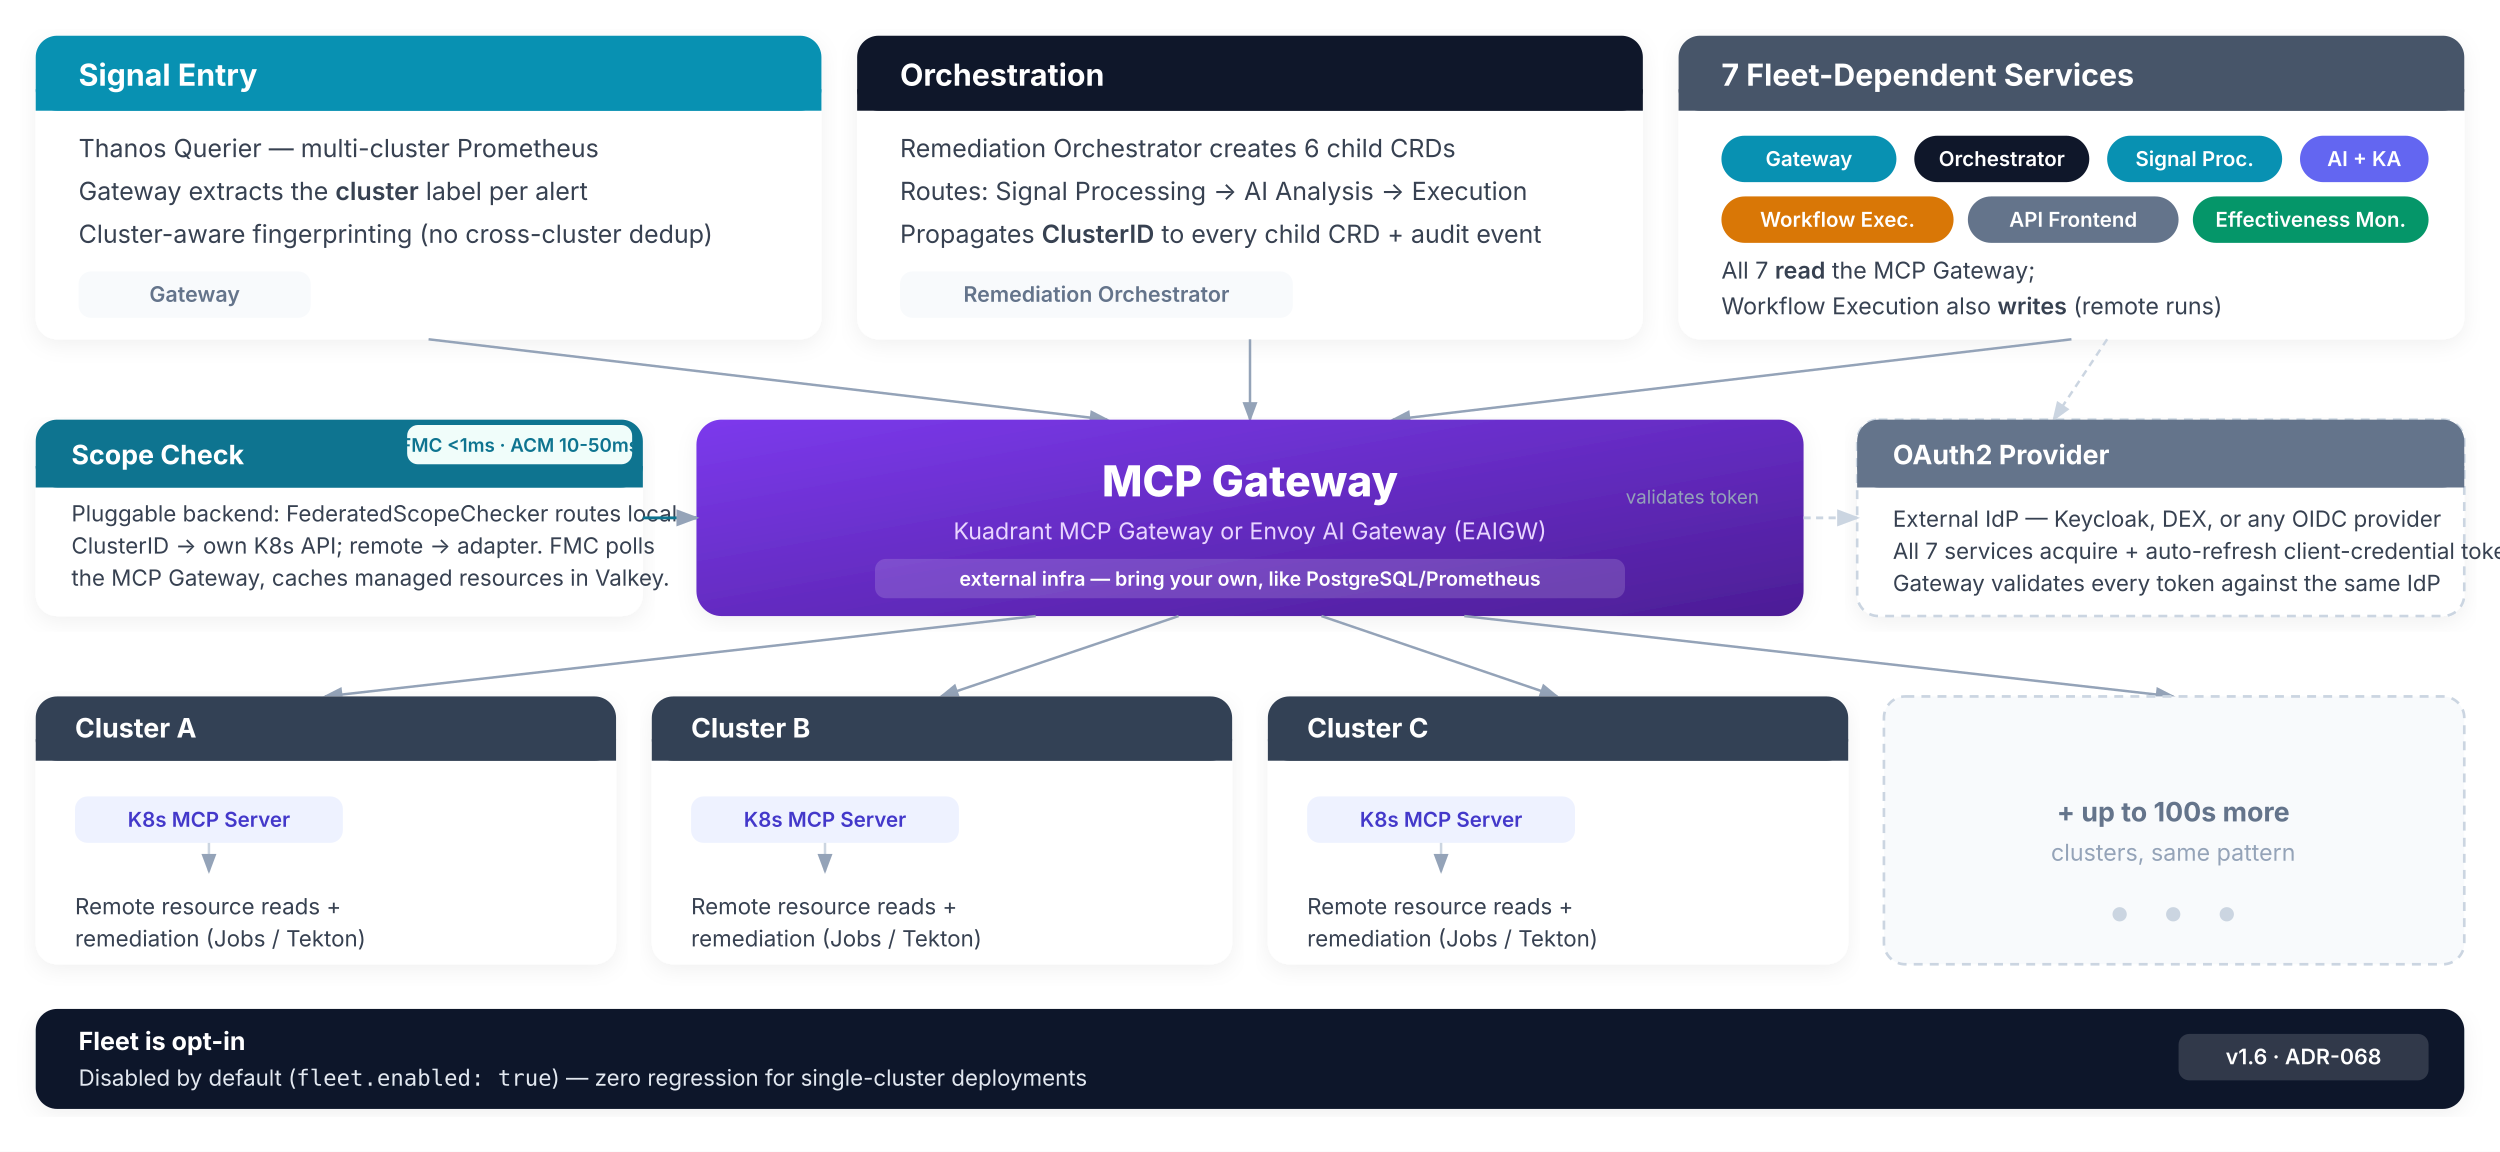
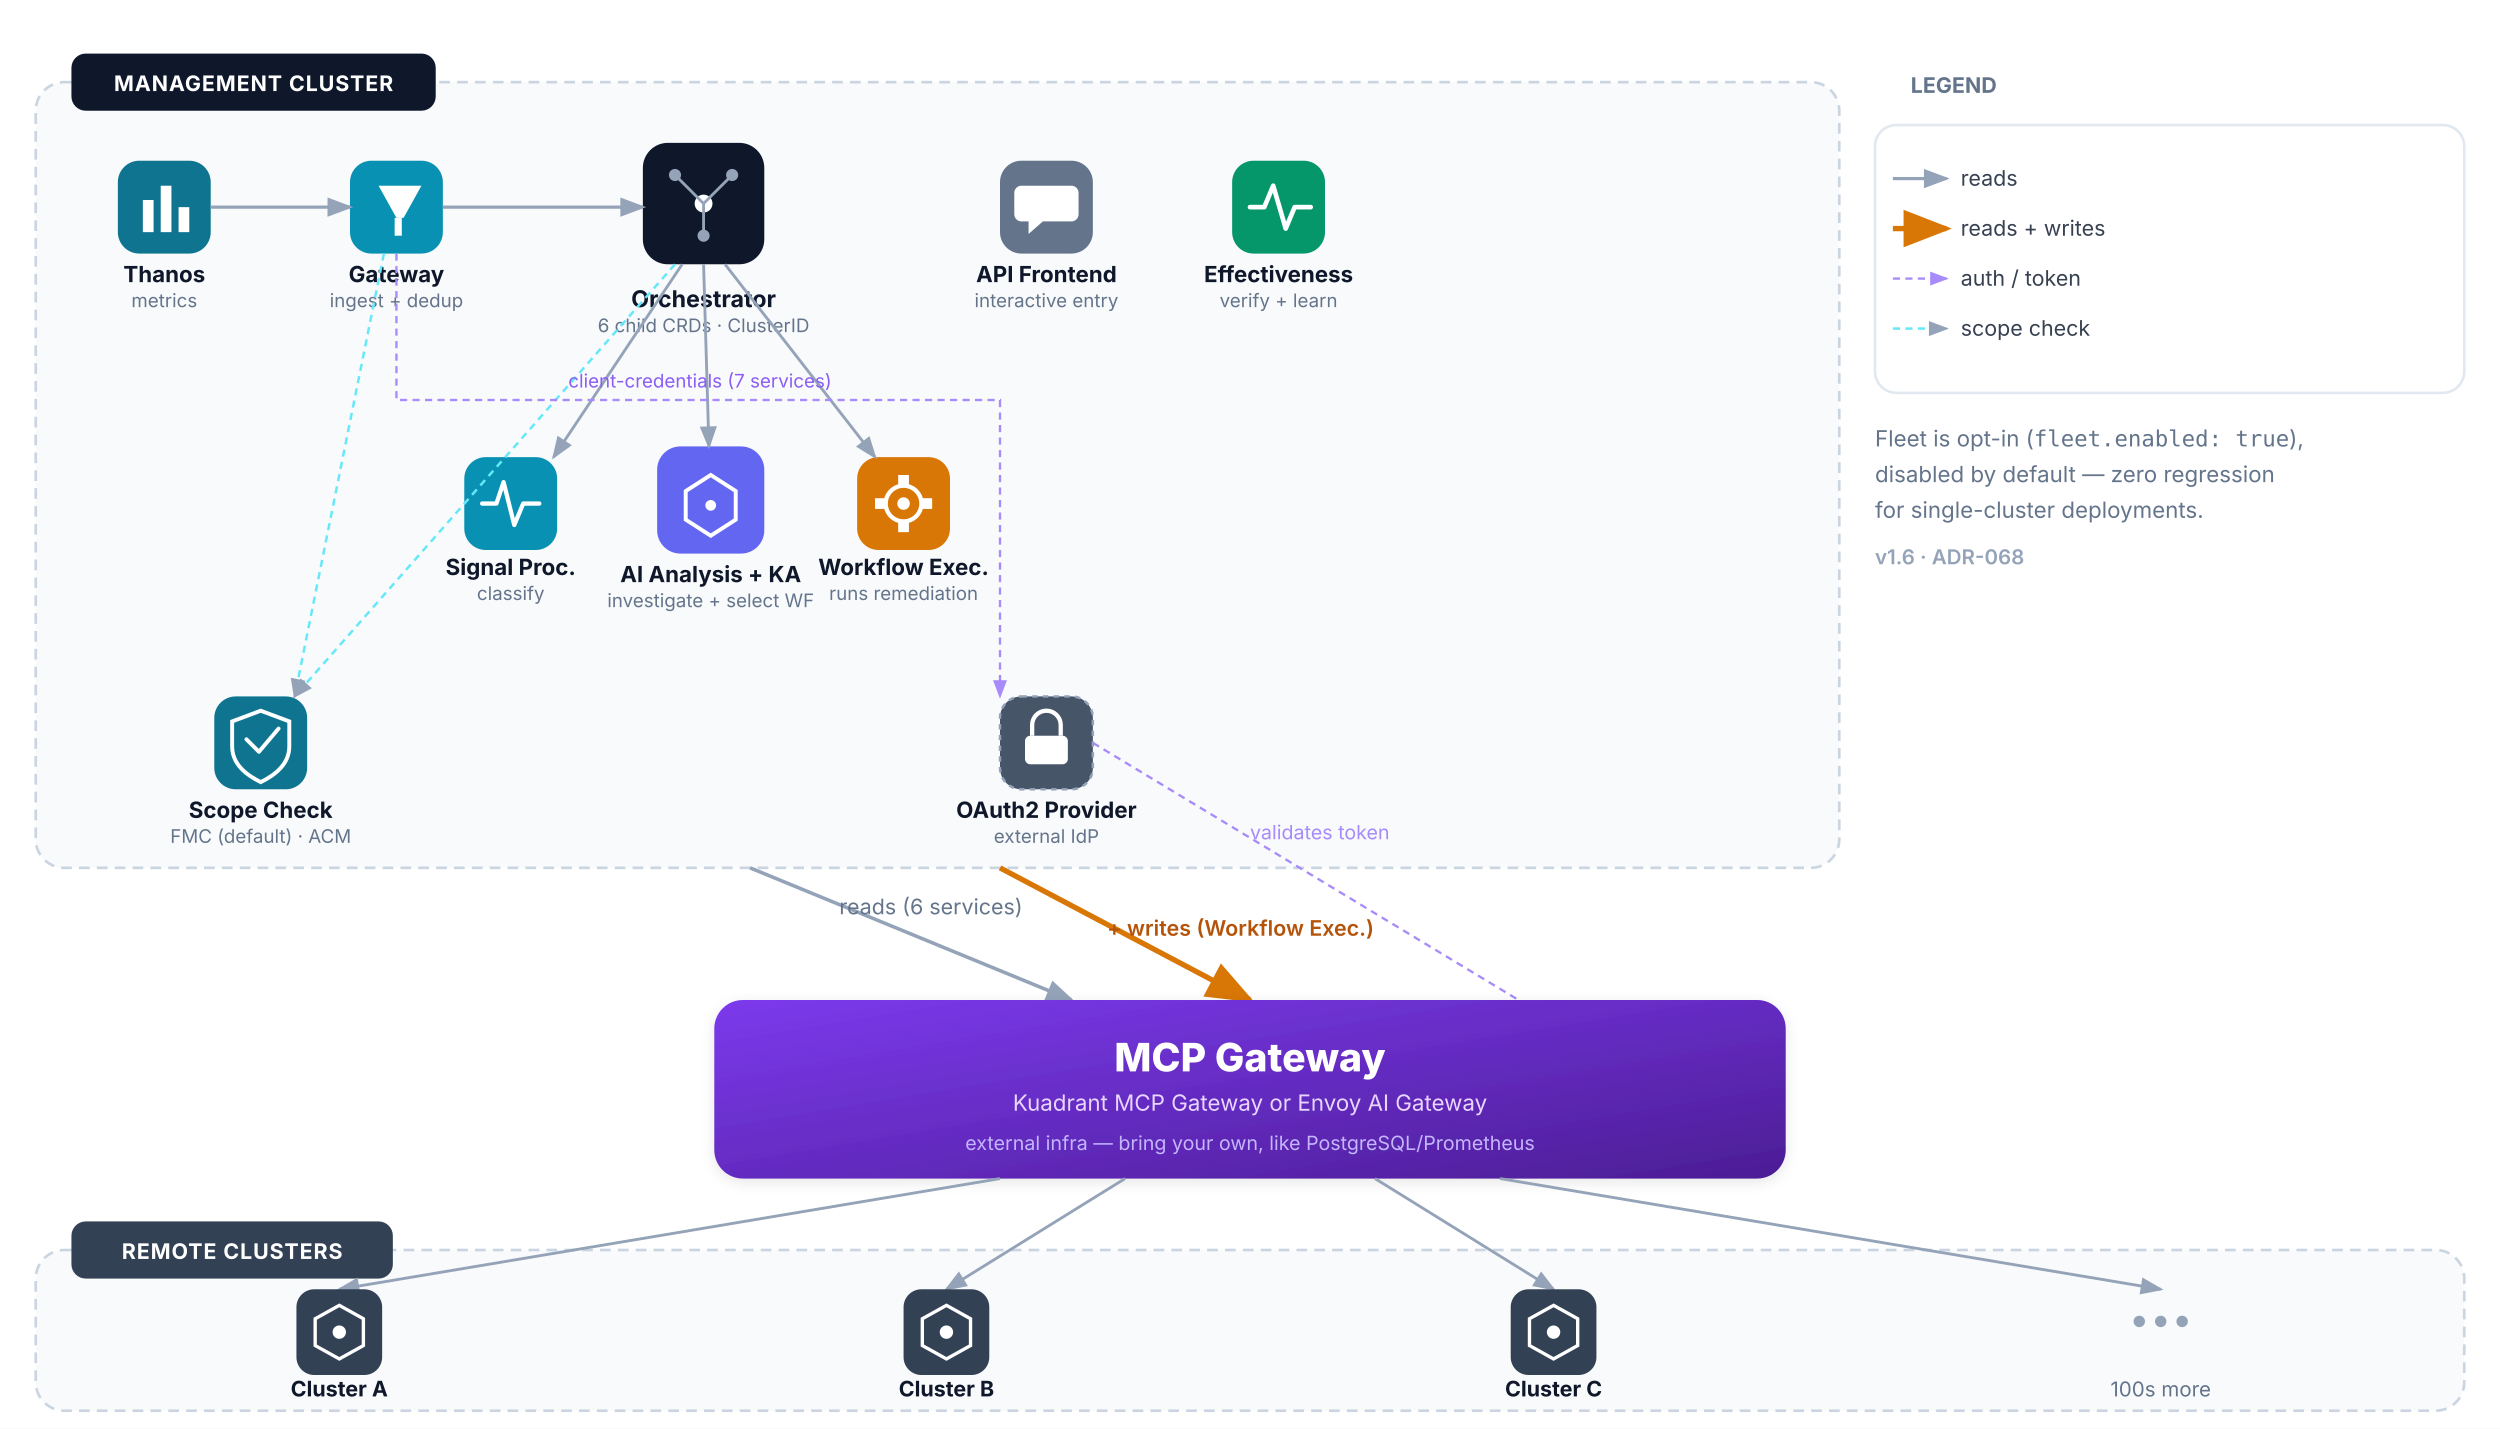
- <svg xmlns="http://www.w3.org/2000/svg" viewBox="0 0 1400 645" font-family="Inter, -apple-system, BlinkMacSystemFont, 'Segoe UI', sans-serif">
+ <svg xmlns="http://www.w3.org/2000/svg" viewBox="0 0 1400 800" font-family="Inter, -apple-system, BlinkMacSystemFont, 'Segoe UI', sans-serif">
  <defs>
-     <filter id="sh" x="-2%" y="-4%" width="104%" height="112%">
-       <feDropShadow dx="0" dy="3" stdDeviation="6" flood-color="#000" flood-opacity="0.06" />
+     <filter id="sh" x="-4%" y="-6%" width="108%" height="118%">
+       <feDropShadow dx="0" dy="2" stdDeviation="4" flood-color="#000" flood-opacity="0.10" />
    </filter>
    <marker id="ar" markerWidth="8" markerHeight="6" refX="7" refY="3" orient="auto">
      <polygon points="0,0 8,3 0,6" fill="#94A3B8" />
    </marker>
+     <marker id="arw" markerWidth="9" markerHeight="7" refX="8" refY="3.5" orient="auto">
+       <polygon points="0,0 9,3.5 0,7" fill="#D97706" />
+     </marker>
    <marker id="ard" markerWidth="8" markerHeight="6" refX="7" refY="3" orient="auto">
-       <polygon points="0,0 8,3 0,6" fill="#CBD5E1" />
+       <polygon points="0,0 8,3 0,6" fill="#A78BFA" />
    </marker>
    <linearGradient id="gwGrad" x1="0" y1="0" x2="1" y2="1">
      <stop offset="0" stop-color="#7C3AED" />
      <stop offset="1" stop-color="#4C1D95" />
    </linearGradient>
+     <symbol id="hexCluster" viewBox="0 0 48 48">
+       <polygon points="24,4 42,14 42,34 24,44 6,34 6,14" fill="none" stroke="white" stroke-width="2.5" />
+       <circle cx="24" cy="24" r="5" fill="white" />
+     </symbol>
  </defs>
-   <rect x="0" y="0" width="1400" height="645" fill="white" />
+   <rect x="0" y="0" width="1400" height="800" fill="white" />
+   <rect x="20" y="46" width="1010" height="440" rx="16" fill="#F8FAFC" stroke="#CBD5E1" stroke-width="1.5" stroke-dasharray="6,4" />
+   <rect x="40" y="30" width="204" height="32" rx="8" fill="#0F172A" />
+   <text x="142" y="51" text-anchor="middle" font-size="12px" font-weight="700" fill="white" letter-spacing="0.5">MANAGEMENT CLUSTER</text>
+   <rect x="66" y="90" width="52" height="52" rx="12" fill="#0E7490" />
+   <rect x="80" y="112" width="6" height="18" fill="white" />
+   <rect x="90" y="104" width="6" height="26" fill="white" />
+   <rect x="100" y="116" width="6" height="14" fill="white" />
+   <text x="92" y="158" text-anchor="middle" font-size="12.5px" font-weight="700" fill="#0F172A">Thanos</text>
+   <text x="92" y="172" text-anchor="middle" font-size="10.5px" fill="#64748B">metrics</text>
+   <rect x="196" y="90" width="52" height="52" rx="12" fill="#0891B2" />
+   <path d="M212,104 L236,104 L226,122 L222,122 Z" fill="white" />
+   <rect x="221" y="122" width="4" height="10" fill="white" />
+   <text x="222" y="158" text-anchor="middle" font-size="12.5px" font-weight="700" fill="#0F172A">Gateway</text>
+   <text x="222" y="172" text-anchor="middle" font-size="10.5px" fill="#64748B">ingest + dedup</text>
+   <rect x="360" y="80" width="68" height="68" rx="14" fill="#0F172A" />
+   <circle cx="394" cy="114" r="5" fill="white" />
+   <circle cx="378" cy="98" r="3.4" fill="#94A3B8" />
+   <circle cx="410" cy="98" r="3.4" fill="#94A3B8" />
+   <circle cx="394" cy="132" r="3.4" fill="#94A3B8" />
+   <line x1="394" y1="114" x2="378" y2="98" stroke="#94A3B8" stroke-width="1.6" />
+   <line x1="394" y1="114" x2="410" y2="98" stroke="#94A3B8" stroke-width="1.6" />
+   <line x1="394" y1="114" x2="394" y2="132" stroke="#94A3B8" stroke-width="1.6" />
+   <text x="394" y="172" text-anchor="middle" font-size="13px" font-weight="700" fill="#0F172A">Orchestrator</text>
+   <text x="394" y="186" text-anchor="middle" font-size="10.5px" fill="#64748B">6 child CRDs · ClusterID</text>
+   <rect x="560" y="90" width="52" height="52" rx="12" fill="#64748B" />
+   <path d="M572,104 h28 a4,4 0 0 1 4,4 v12 a4,4 0 0 1 -4,4 h-16 l-8,7 v-7 h-4 a4,4 0 0 1 -4,-4 v-12 a4,4 0 0 1 4,-4 z" fill="white" />
+   <text x="586" y="158" text-anchor="middle" font-size="12.5px" font-weight="700" fill="#0F172A">API Frontend</text>
+   <text x="586" y="172" text-anchor="middle" font-size="10.5px" fill="#64748B">interactive entry</text>
+   <rect x="690" y="90" width="52" height="52" rx="12" fill="#059669" />
+   <polyline points="700,116 708,116 713,104 720,128 725,116 734,116" fill="none" stroke="white" stroke-width="2.6" stroke-linejoin="round" stroke-linecap="round" />
+   <text x="716" y="158" text-anchor="middle" font-size="12.5px" font-weight="700" fill="#0F172A">Effectiveness</text>
+   <text x="716" y="172" text-anchor="middle" font-size="10.5px" fill="#64748B">verify + learn</text>
+   <rect x="260" y="256" width="52" height="52" rx="12" fill="#0891B2" />
+   <polyline points="270,282 278,282 282,270 288,294 293,282 302,282" fill="none" stroke="white" stroke-width="2.4" stroke-linejoin="round" stroke-linecap="round" />
+   <text x="286" y="322" text-anchor="middle" font-size="12.5px" font-weight="700" fill="#0F172A">Signal Proc.</text>
+   <text x="286" y="336" text-anchor="middle" font-size="10.5px" fill="#64748B">classify</text>
+   <rect x="368" y="250" width="60" height="60" rx="13" fill="#6366F1" />
+   <polygon points="398,266 412,275 412,291 398,300 384,291 384,275" fill="none" stroke="white" stroke-width="2.2" />
+   <circle cx="398" cy="283" r="3" fill="white" />
+   <text x="398" y="326" text-anchor="middle" font-size="12.5px" font-weight="700" fill="#0F172A">AI Analysis + KA</text>
+   <text x="398" y="340" text-anchor="middle" font-size="10.5px" fill="#64748B">investigate + select WF</text>
+   <rect x="480" y="256" width="52" height="52" rx="12" fill="#D97706" />
+   <circle cx="506" cy="282" r="10" fill="none" stroke="white" stroke-width="2.4" />
+   <circle cx="506" cy="282" r="3.5" fill="white" />
+   <rect x="503" y="266" width="6" height="6" fill="white" />
+   <rect x="503" y="292" width="6" height="6" fill="white" />
+   <rect x="490" y="279" width="6" height="6" fill="white" />
+   <rect x="516" y="279" width="6" height="6" fill="white" />
+   <text x="506" y="322" text-anchor="middle" font-size="12.5px" font-weight="700" fill="#0F172A">Workflow Exec.</text>
+   <text x="506" y="336" text-anchor="middle" font-size="10.5px" fill="#64748B">runs remediation</text>
+   <rect x="120" y="390" width="52" height="52" rx="12" fill="#0E7490" />
+   <path d="M146,398 L162,404 v14 c0,10 -8,16 -16,20 c-8,-4 -16,-10 -16,-20 v-14 z" fill="none" stroke="white" stroke-width="2.2" />
+   <polyline points="138,414 145,421 156,408" fill="none" stroke="white" stroke-width="2.2" stroke-linecap="round" stroke-linejoin="round" />
+   <text x="146" y="458" text-anchor="middle" font-size="12.5px" font-weight="700" fill="#0F172A">Scope Check</text>
+   <text x="146" y="472" text-anchor="middle" font-size="10.5px" fill="#64748B">FMC (default) · ACM</text>
+   <rect x="560" y="390" width="52" height="52" rx="12" fill="#475569" stroke="#94A3B8" stroke-width="1.4" stroke-dasharray="3,3" />
+   <path d="M578,412 v-6 a8,8 0 0 1 16,0 v6" fill="none" stroke="white" stroke-width="2.4" />
+   <rect x="574" y="412" width="24" height="16" rx="3" fill="white" />
+   <text x="586" y="458" text-anchor="middle" font-size="12.5px" font-weight="700" fill="#0F172A">OAuth2 Provider</text>
+   <text x="586" y="472" text-anchor="middle" font-size="10.5px" fill="#64748B">external IdP</text>
+   <line x1="118" y1="116" x2="196" y2="116" stroke="#94A3B8" stroke-width="1.8" marker-end="url(#ar)" />
+   <line x1="248" y1="116" x2="360" y2="116" stroke="#94A3B8" stroke-width="1.8" marker-end="url(#ar)" />
+   <line x1="382" y1="148" x2="310" y2="256" stroke="#94A3B8" stroke-width="1.6" marker-end="url(#ar)" />
+   <line x1="394" y1="148" x2="397" y2="250" stroke="#94A3B8" stroke-width="1.6" marker-end="url(#ar)" />
+   <line x1="406" y1="148" x2="490" y2="256" stroke="#94A3B8" stroke-width="1.6" marker-end="url(#ar)" />
+   <line x1="215" y1="142" x2="165" y2="390" stroke="#67E8F9" stroke-width="1.4" stroke-dasharray="4,3" marker-end="url(#ar)" />
+   <line x1="378" y1="148" x2="165" y2="390" stroke="#67E8F9" stroke-width="1.4" stroke-dasharray="4,3" marker-end="url(#ar)" />
+   <path d="M222,142 L222,224 L560,224 L560,390" fill="none" stroke="#A78BFA" stroke-width="1.3" stroke-dasharray="4,3" marker-end="url(#ard)" />
+   <text x="392" y="217" text-anchor="middle" font-size="10.5px" fill="#8B5CF6">client-credentials (7 services)</text>
+   <line x1="420" y1="486" x2="600" y2="560" stroke="#94A3B8" stroke-width="2" marker-end="url(#ar)" />
+   <text x="470" y="512" font-size="12px" fill="#64748B">reads (6 services)</text>
+   <line x1="560" y1="486" x2="700" y2="560" stroke="#D97706" stroke-width="3" marker-end="url(#arw)" />
+   <text x="620" y="524" font-size="12px" font-weight="600" fill="#B45309">+ writes (Workflow Exec.)</text>
+   <line x1="612" y1="416" x2="900" y2="590" stroke="#A78BFA" stroke-width="1.3" stroke-dasharray="4,3" marker-end="url(#ard)" />
+   <text x="700" y="470" font-size="11px" fill="#A78BFA">validates token</text>
  <g filter="url(#sh)">
-     <rect x="20" y="20" width="440" height="170" rx="12" fill="white" />
+     <rect x="400" y="560" width="600" height="100" rx="16" fill="url(#gwGrad)" />
  </g>
-   <rect x="20" y="20" width="440" height="42" rx="12" fill="#0891B2" />
-   <rect x="20" y="50" width="440" height="12" fill="#0891B2" />
-   <text x="44" y="48" font-size="17px" font-weight="700" fill="white">Signal Entry</text>
-   <text x="44" y="88" font-size="14px" fill="#374151">Thanos Querier — multi-cluster Prometheus</text>
-   <text x="44" y="112" font-size="14px" fill="#374151">Gateway extracts the <tspan font-weight="600">cluster</tspan> label per alert</text>
-   <text x="44" y="136" font-size="14px" fill="#374151">Cluster-aware fingerprinting (no cross-cluster dedup)</text>
-   <rect x="44" y="152" width="130" height="26" rx="7" fill="#F8FAFC" />
-   <text x="109" y="169" text-anchor="middle" font-size="12px" font-weight="600" fill="#64748B">Gateway</text>
-   <g filter="url(#sh)">
-     <rect x="480" y="20" width="440" height="170" rx="12" fill="white" />
+   <text x="700" y="600" text-anchor="middle" font-size="22px" font-weight="800" fill="white">MCP Gateway</text>
+   <text x="700" y="622" text-anchor="middle" font-size="12.5px" fill="#E9D5FF">Kuadrant MCP Gateway or Envoy AI Gateway</text>
+   <text x="700" y="644" text-anchor="middle" font-size="11px" fill="#C4B5FD">external infra — bring your own, like PostgreSQL/Prometheus</text>
+   <rect x="20" y="700" width="1360" height="90" rx="16" fill="#F8FAFC" stroke="#CBD5E1" stroke-width="1.5" stroke-dasharray="6,4" />
+   <rect x="40" y="684" width="180" height="32" rx="8" fill="#334155" />
+   <text x="130" y="705" text-anchor="middle" font-size="12px" font-weight="700" fill="white" letter-spacing="0.5">REMOTE CLUSTERS</text>
+   <line x1="560" y1="660" x2="190" y2="722" stroke="#94A3B8" stroke-width="1.6" marker-end="url(#ar)" />
+   <line x1="630" y1="660" x2="530" y2="722" stroke="#94A3B8" stroke-width="1.6" marker-end="url(#ar)" />
+   <line x1="770" y1="660" x2="870" y2="722" stroke="#94A3B8" stroke-width="1.6" marker-end="url(#ar)" />
+   <line x1="840" y1="660" x2="1210" y2="722" stroke="#94A3B8" stroke-width="1.6" marker-end="url(#ar)" />
+   <rect x="166" y="722" width="48" height="48" rx="10" fill="#334155" />
+   <use href="#hexCluster" x="172" y="728" width="36" height="36" />
+   <text x="190" y="782" text-anchor="middle" font-size="12px" font-weight="700" fill="#0F172A">Cluster A</text>
+   <rect x="506" y="722" width="48" height="48" rx="10" fill="#334155" />
+   <use href="#hexCluster" x="512" y="728" width="36" height="36" />
+   <text x="530" y="782" text-anchor="middle" font-size="12px" font-weight="700" fill="#0F172A">Cluster B</text>
+   <rect x="846" y="722" width="48" height="48" rx="10" fill="#334155" />
+   <use href="#hexCluster" x="852" y="728" width="36" height="36" />
+   <text x="870" y="782" text-anchor="middle" font-size="12px" font-weight="700" fill="#0F172A">Cluster C</text>
+   <circle cx="1198" cy="740" r="3.2" fill="#94A3B8" />
+   <circle cx="1210" cy="740" r="3.2" fill="#94A3B8" />
+   <circle cx="1222" cy="740" r="3.2" fill="#94A3B8" />
+   <text x="1210" y="782" text-anchor="middle" font-size="11.5px" fill="#64748B">100s more</text>
+   <g>
+     <line x1="1060" y1="100" x2="1090" y2="100" stroke="#94A3B8" stroke-width="1.8" marker-end="url(#ar)" />
+     <text x="1098" y="104" font-size="12px" fill="#374151">reads</text>
+     <line x1="1060" y1="128" x2="1090" y2="128" stroke="#D97706" stroke-width="3" marker-end="url(#arw)" />
+     <text x="1098" y="132" font-size="12px" fill="#374151">reads + writes</text>
+     <line x1="1060" y1="156" x2="1090" y2="156" stroke="#A78BFA" stroke-width="1.3" stroke-dasharray="4,3" marker-end="url(#ard)" />
+     <text x="1098" y="160" font-size="12px" fill="#374151">auth / token</text>
+     <line x1="1060" y1="184" x2="1090" y2="184" stroke="#67E8F9" stroke-width="1.4" stroke-dasharray="4,3" marker-end="url(#ar)" />
+     <text x="1098" y="188" font-size="12px" fill="#374151">scope check</text>
  </g>
-   <rect x="480" y="20" width="440" height="42" rx="12" fill="#0F172A" />
-   <rect x="480" y="50" width="440" height="12" fill="#0F172A" />
-   <text x="504" y="48" font-size="17px" font-weight="700" fill="white">Orchestration</text>
-   <text x="504" y="88" font-size="14px" fill="#374151">Remediation Orchestrator creates 6 child CRDs</text>
-   <text x="504" y="112" font-size="14px" fill="#374151">Routes: Signal Processing → AI Analysis → Execution</text>
-   <text x="504" y="136" font-size="14px" fill="#374151">Propagates <tspan font-weight="600">ClusterID</tspan> to every child CRD + audit event</text>
-   <rect x="504" y="152" width="220" height="26" rx="7" fill="#F8FAFC" />
-   <text x="614" y="169" text-anchor="middle" font-size="12px" font-weight="600" fill="#64748B">Remediation Orchestrator</text>
-   <g filter="url(#sh)">
-     <rect x="940" y="20" width="440" height="170" rx="12" fill="white" />
-   </g>
-   <rect x="940" y="20" width="440" height="42" rx="12" fill="#475569" />
-   <rect x="940" y="50" width="440" height="12" fill="#475569" />
-   <text x="964" y="48" font-size="17px" font-weight="700" fill="white">7 Fleet-Dependent Services</text>
-   <rect x="964" y="76" width="98" height="26" rx="13" fill="#0891B2" />
-   <text x="1013" y="93" text-anchor="middle" font-size="11.5px" font-weight="600" fill="white">Gateway</text>
-   <rect x="1072" y="76" width="98" height="26" rx="13" fill="#0F172A" />
-   <text x="1121" y="93" text-anchor="middle" font-size="11.5px" font-weight="600" fill="white">Orchestrator</text>
-   <rect x="1180" y="76" width="98" height="26" rx="13" fill="#0891B2" />
-   <text x="1229" y="93" text-anchor="middle" font-size="11.5px" font-weight="600" fill="white">Signal Proc.</text>
-   <rect x="1288" y="76" width="72" height="26" rx="13" fill="#6366F1" />
-   <text x="1324" y="93" text-anchor="middle" font-size="11.5px" font-weight="600" fill="white">AI + KA</text>
-   <rect x="964" y="110" width="130" height="26" rx="13" fill="#D97706" />
-   <text x="1029" y="127" text-anchor="middle" font-size="11.5px" font-weight="600" fill="white">Workflow Exec.</text>
-   <rect x="1102" y="110" width="118" height="26" rx="13" fill="#64748B" />
-   <text x="1161" y="127" text-anchor="middle" font-size="11.5px" font-weight="600" fill="white">API Frontend</text>
-   <rect x="1228" y="110" width="132" height="26" rx="13" fill="#059669" />
-   <text x="1294" y="127" text-anchor="middle" font-size="11.5px" font-weight="600" fill="white">Effectiveness Mon.</text>
-   <text x="964" y="156" font-size="13px" fill="#374151">All 7 <tspan font-weight="600">read</tspan> the MCP Gateway;</text>
-   <text x="964" y="176" font-size="13px" fill="#374151">Workflow Execution also <tspan font-weight="600">writes</tspan> (remote runs)</text>
-   <line x1="240" y1="190" x2="620" y2="235" stroke="#94A3B8" stroke-width="1.4" marker-end="url(#ar)" />
-   <line x1="700" y1="190" x2="700" y2="235" stroke="#94A3B8" stroke-width="1.4" marker-end="url(#ar)" />
-   <line x1="1160" y1="190" x2="780" y2="235" stroke="#94A3B8" stroke-width="1.4" marker-end="url(#ar)" />
-   <line x1="1180" y1="190" x2="1150" y2="235" stroke="#CBD5E1" stroke-width="1.4" stroke-dasharray="4,3" marker-end="url(#ard)" />
-   <g filter="url(#sh)">
-     <rect x="20" y="235" width="340" height="110" rx="12" fill="white" />
-   </g>
-   <rect x="20" y="235" width="340" height="38" rx="12" fill="#0E7490" />
-   <rect x="20" y="261" width="340" height="12" fill="#0E7490" />
-   <text x="40" y="260" font-size="15px" font-weight="700" fill="white">Scope Check</text>
-   <text x="40" y="292" font-size="12.5px" fill="#374151">Pluggable backend: FederatedScopeChecker routes local</text>
-   <text x="40" y="310" font-size="12.5px" fill="#374151">ClusterID → own K8s API; remote → adapter. FMC polls</text>
-   <text x="40" y="328" font-size="12.5px" fill="#374151">the MCP Gateway, caches managed resources in Valkey.</text>
-   <rect x="228" y="238" width="126" height="22" rx="6" fill="#F0FDFA" />
-   <text x="291" y="253" text-anchor="middle" font-size="10.5px" font-weight="600" fill="#0E7490">FMC &lt;1ms · ACM 10-50ms</text>
-   <g filter="url(#sh)">
-     <rect x="390" y="235" width="620" height="110" rx="14" fill="url(#gwGrad)" />
-   </g>
-   <text x="700" y="278" text-anchor="middle" font-size="24px" font-weight="800" fill="white">MCP Gateway</text>
-   <text x="700" y="302" text-anchor="middle" font-size="13px" fill="#E9D5FF">Kuadrant MCP Gateway or Envoy AI Gateway (EAIGW)</text>
-   <rect x="490" y="313" width="420" height="22" rx="6" fill="rgba(255,255,255,0.15)" />
-   <text x="700" y="328" text-anchor="middle" font-size="11px" font-weight="600" fill="white">external infra — bring your own, like PostgreSQL/Prometheus</text>
-   <g filter="url(#sh)">
-     <rect x="1040" y="235" width="340" height="110" rx="12" fill="white" stroke="#CBD5E1" stroke-width="1.5" stroke-dasharray="5,4" />
-   </g>
-   <rect x="1040" y="235" width="340" height="38" rx="12" fill="#64748B" />
-   <rect x="1040" y="261" width="340" height="12" fill="#64748B" />
-   <text x="1060" y="260" font-size="15px" font-weight="700" fill="white">OAuth2 Provider</text>
-   <text x="1060" y="295" font-size="12.5px" fill="#374151">External IdP — Keycloak, DEX, or any OIDC provider</text>
-   <text x="1060" y="313" font-size="12.5px" fill="#374151">All 7 services acquire + auto-refresh client-credential tokens</text>
-   <text x="1060" y="331" font-size="12.5px" fill="#374151">Gateway validates every token against the same IdP</text>
-   <line x1="360" y1="290" x2="390" y2="290" stroke="#0E7490" stroke-width="1.6" marker-end="url(#ar)" />
-   <line x1="1010" y1="290" x2="1040" y2="290" stroke="#CBD5E1" stroke-width="1.6" stroke-dasharray="4,3" marker-end="url(#ard)" />
-   <text x="985" y="282" text-anchor="end" font-size="10.5px" fill="#94A3B8">validates token</text>
-   <line x1="580" y1="345" x2="182" y2="390" stroke="#94A3B8" stroke-width="1.4" marker-end="url(#ar)" />
-   <line x1="660" y1="345" x2="527" y2="390" stroke="#94A3B8" stroke-width="1.4" marker-end="url(#ar)" />
-   <line x1="740" y1="345" x2="872" y2="390" stroke="#94A3B8" stroke-width="1.4" marker-end="url(#ar)" />
-   <line x1="820" y1="345" x2="1217" y2="390" stroke="#94A3B8" stroke-width="1.4" marker-end="url(#ar)" />
-   <g filter="url(#sh)">
-     <rect x="20" y="390" width="325" height="150" rx="12" fill="white" />
-   </g>
-   <rect x="20" y="390" width="325" height="36" rx="12" fill="#334155" />
-   <rect x="20" y="414" width="325" height="12" fill="#334155" />
-   <text x="42" y="413" font-size="15px" font-weight="700" fill="white">Cluster A</text>
-   <rect x="42" y="446" width="150" height="26" rx="7" fill="#EEF2FF" />
-   <text x="117" y="463" text-anchor="middle" font-size="11.5px" font-weight="600" fill="#4338CA">K8s MCP Server</text>
-   <line x1="117" y1="472" x2="117" y2="488" stroke="#CBD5E1" stroke-width="1.4" marker-end="url(#ar)" />
-   <text x="42" y="512" font-size="12.5px" fill="#374151">Remote resource reads +</text>
-   <text x="42" y="530" font-size="12.5px" fill="#374151">remediation (Jobs / Tekton)</text>
-   <g filter="url(#sh)">
-     <rect x="365" y="390" width="325" height="150" rx="12" fill="white" />
-   </g>
-   <rect x="365" y="390" width="325" height="36" rx="12" fill="#334155" />
-   <rect x="365" y="414" width="325" height="12" fill="#334155" />
-   <text x="387" y="413" font-size="15px" font-weight="700" fill="white">Cluster B</text>
-   <rect x="387" y="446" width="150" height="26" rx="7" fill="#EEF2FF" />
-   <text x="462" y="463" text-anchor="middle" font-size="11.5px" font-weight="600" fill="#4338CA">K8s MCP Server</text>
-   <line x1="462" y1="472" x2="462" y2="488" stroke="#CBD5E1" stroke-width="1.4" marker-end="url(#ar)" />
-   <text x="387" y="512" font-size="12.5px" fill="#374151">Remote resource reads +</text>
-   <text x="387" y="530" font-size="12.5px" fill="#374151">remediation (Jobs / Tekton)</text>
-   <g filter="url(#sh)">
-     <rect x="710" y="390" width="325" height="150" rx="12" fill="white" />
-   </g>
-   <rect x="710" y="390" width="325" height="36" rx="12" fill="#334155" />
-   <rect x="710" y="414" width="325" height="12" fill="#334155" />
-   <text x="732" y="413" font-size="15px" font-weight="700" fill="white">Cluster C</text>
-   <rect x="732" y="446" width="150" height="26" rx="7" fill="#EEF2FF" />
-   <text x="807" y="463" text-anchor="middle" font-size="11.5px" font-weight="600" fill="#4338CA">K8s MCP Server</text>
-   <line x1="807" y1="472" x2="807" y2="488" stroke="#CBD5E1" stroke-width="1.4" marker-end="url(#ar)" />
-   <text x="732" y="512" font-size="12.5px" fill="#374151">Remote resource reads +</text>
-   <text x="732" y="530" font-size="12.5px" fill="#374151">remediation (Jobs / Tekton)</text>
-   <g>
-     <rect x="1055" y="390" width="325" height="150" rx="12" fill="#F8FAFC" stroke="#CBD5E1" stroke-width="1.5" stroke-dasharray="5,4" />
-   </g>
-   <text x="1217" y="460" text-anchor="middle" font-size="15px" font-weight="700" fill="#64748B">+ up to 100s more</text>
-   <text x="1217" y="482" text-anchor="middle" font-size="13px" fill="#94A3B8">clusters, same pattern</text>
-   <circle cx="1187" cy="512" r="4" fill="#CBD5E1" />
-   <circle cx="1217" cy="512" r="4" fill="#CBD5E1" />
-   <circle cx="1247" cy="512" r="4" fill="#CBD5E1" />
-   <g filter="url(#sh)">
-     <rect x="20" y="565" width="1360" height="56" rx="12" fill="#0F172A" />
-   </g>
-   <text x="44" y="588" font-size="14px" font-weight="700" fill="white">Fleet is opt-in</text>
-   <text x="44" y="608" font-size="12.5px" fill="#E2E8F0">Disabled by default (<tspan font-family="monospace">fleet.enabled: true</tspan>) — zero regression for single-cluster deployments</text>
-   <rect x="1220" y="579" width="140" height="26" rx="6" fill="rgba(255,255,255,0.15)" />
-   <text x="1290" y="596" text-anchor="middle" font-size="12px" font-weight="600" fill="white">v1.6 · ADR-068</text>
+   <rect x="1050" y="70" width="330" height="150" rx="12" fill="none" stroke="#E2E8F0" stroke-width="1.5" />
+   <text x="1070" y="52" font-size="12px" font-weight="700" fill="#64748B">LEGEND</text>
+   <text x="1050" y="250" font-size="12.5px" fill="#64748B">Fleet is opt-in (<tspan font-family="monospace">fleet.enabled: true</tspan>),</text>
+   <text x="1050" y="270" font-size="12.5px" fill="#64748B">disabled by default — zero regression</text>
+   <text x="1050" y="290" font-size="12.5px" fill="#64748B">for single-cluster deployments.</text>
+   <text x="1050" y="316" font-size="11.5px" font-weight="600" fill="#94A3B8">v1.6 · ADR-068</text>
</svg>
